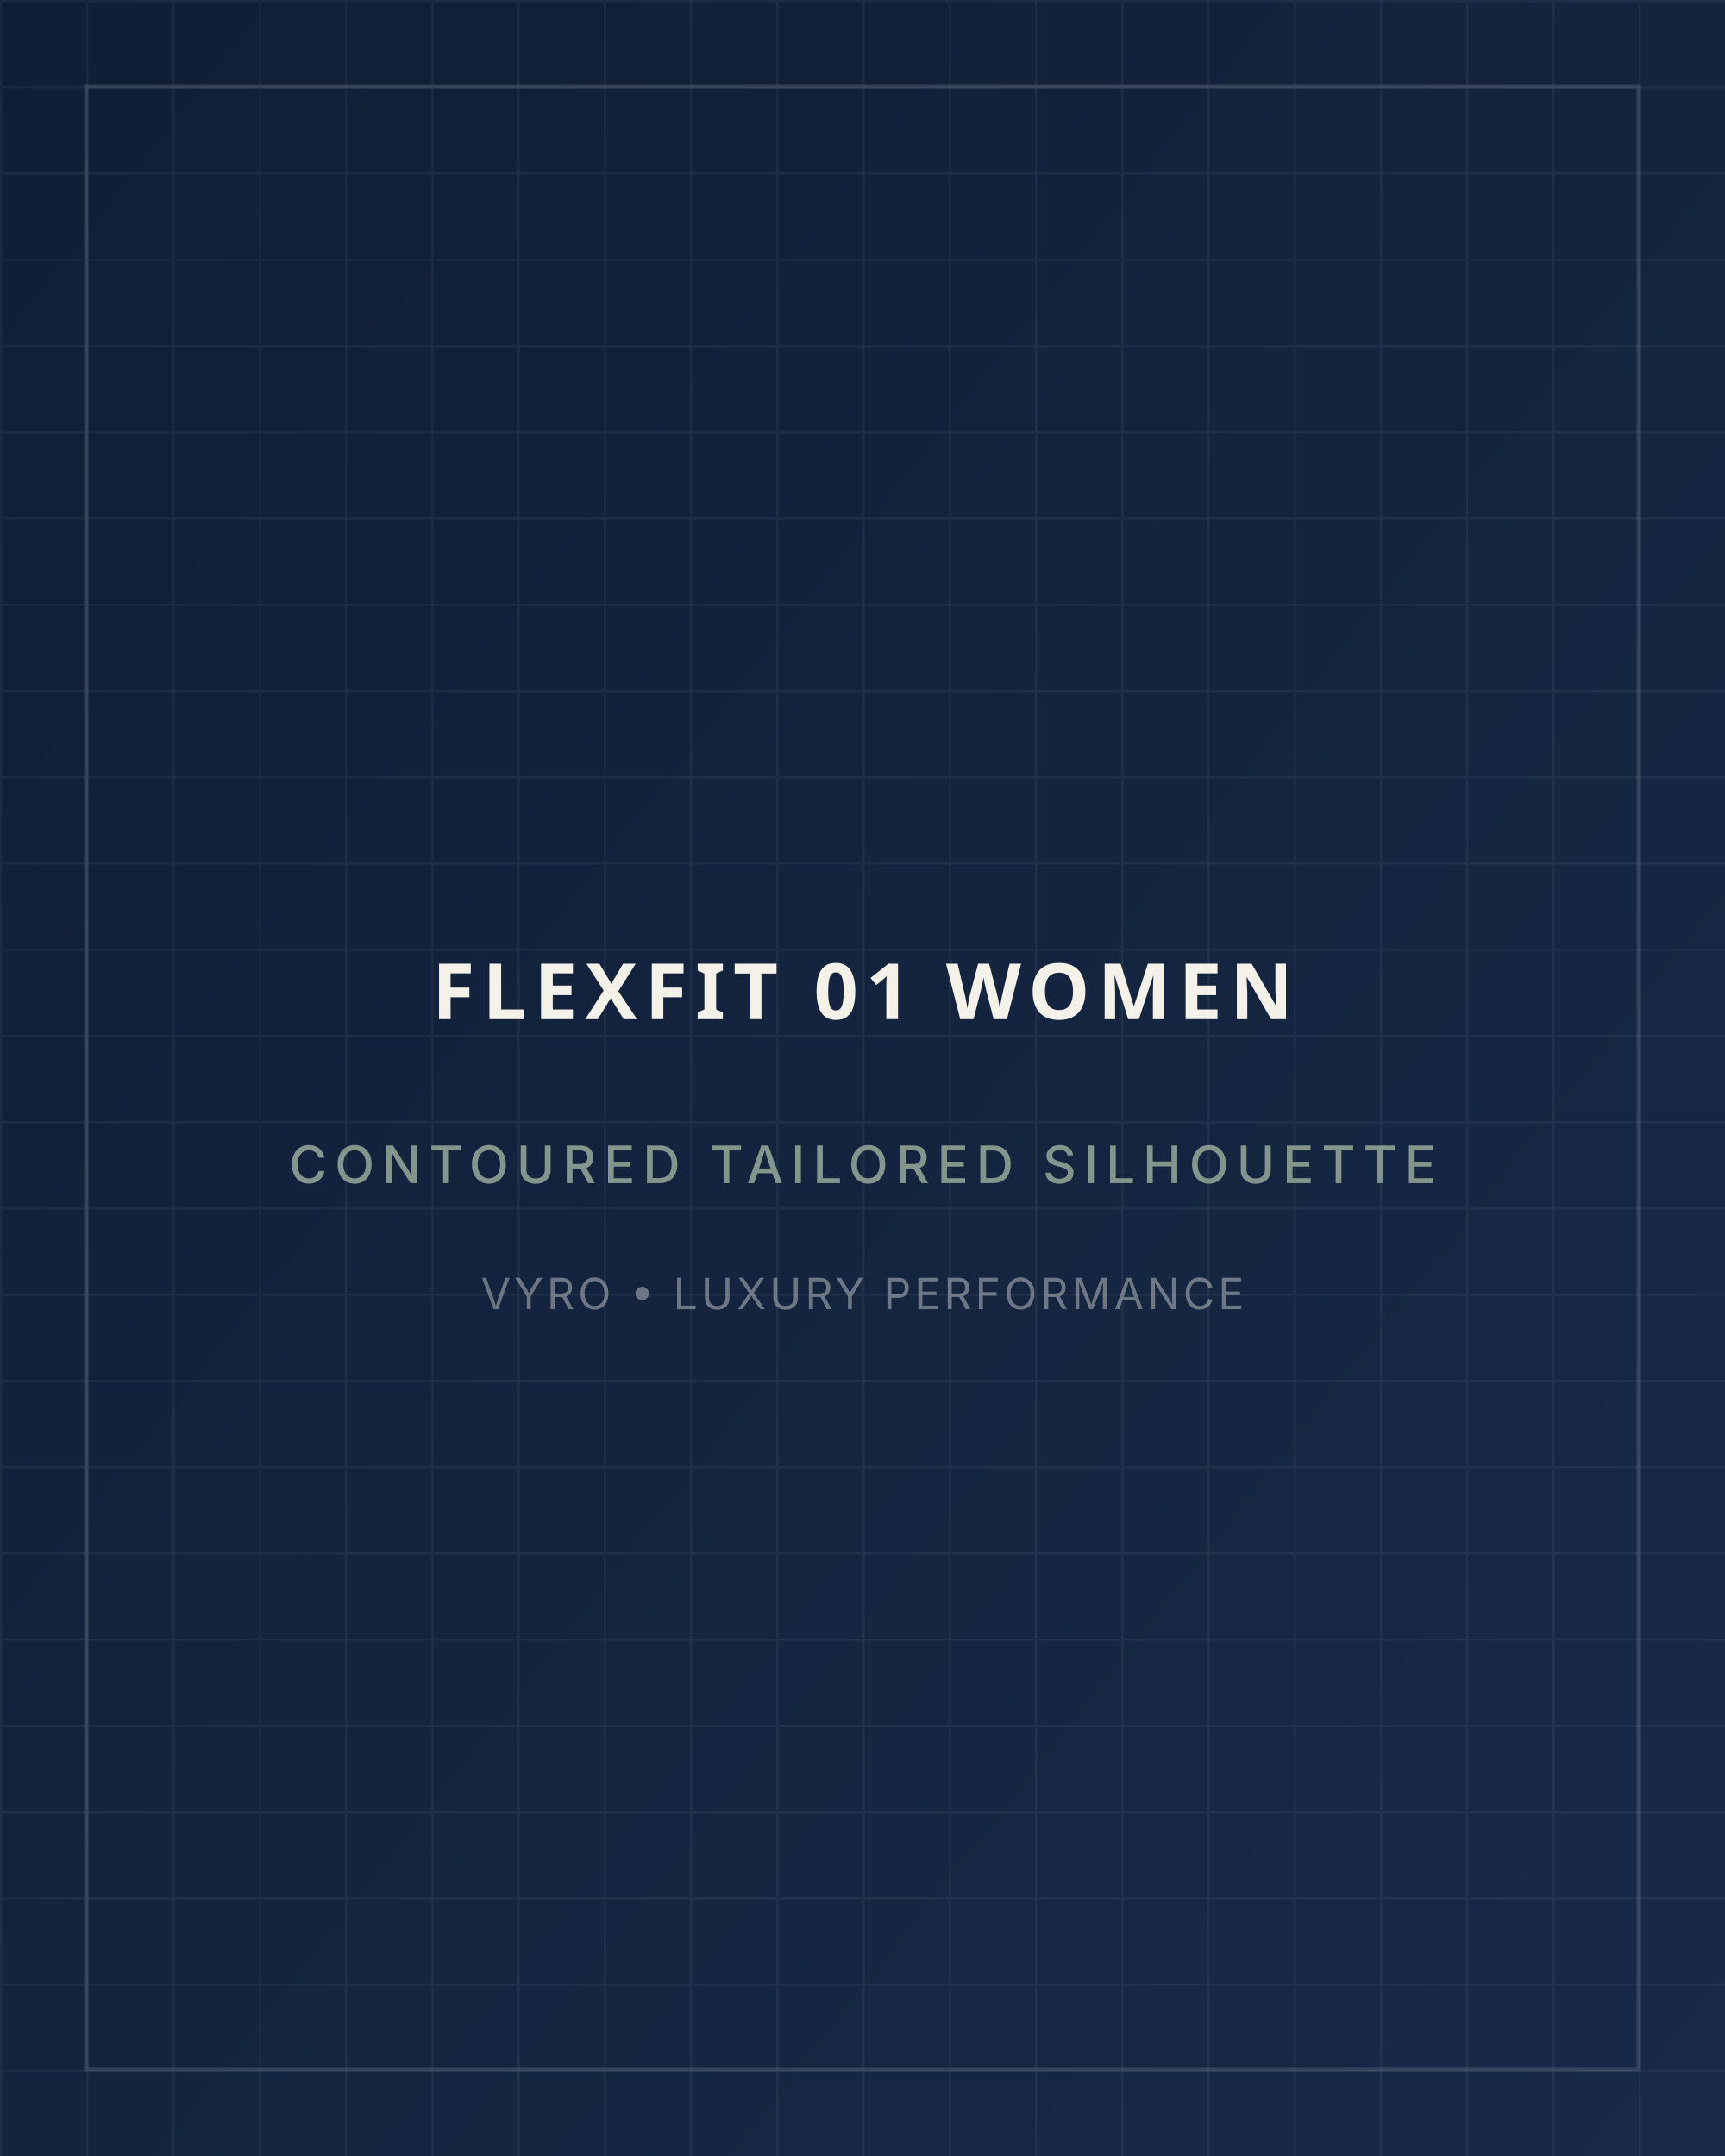
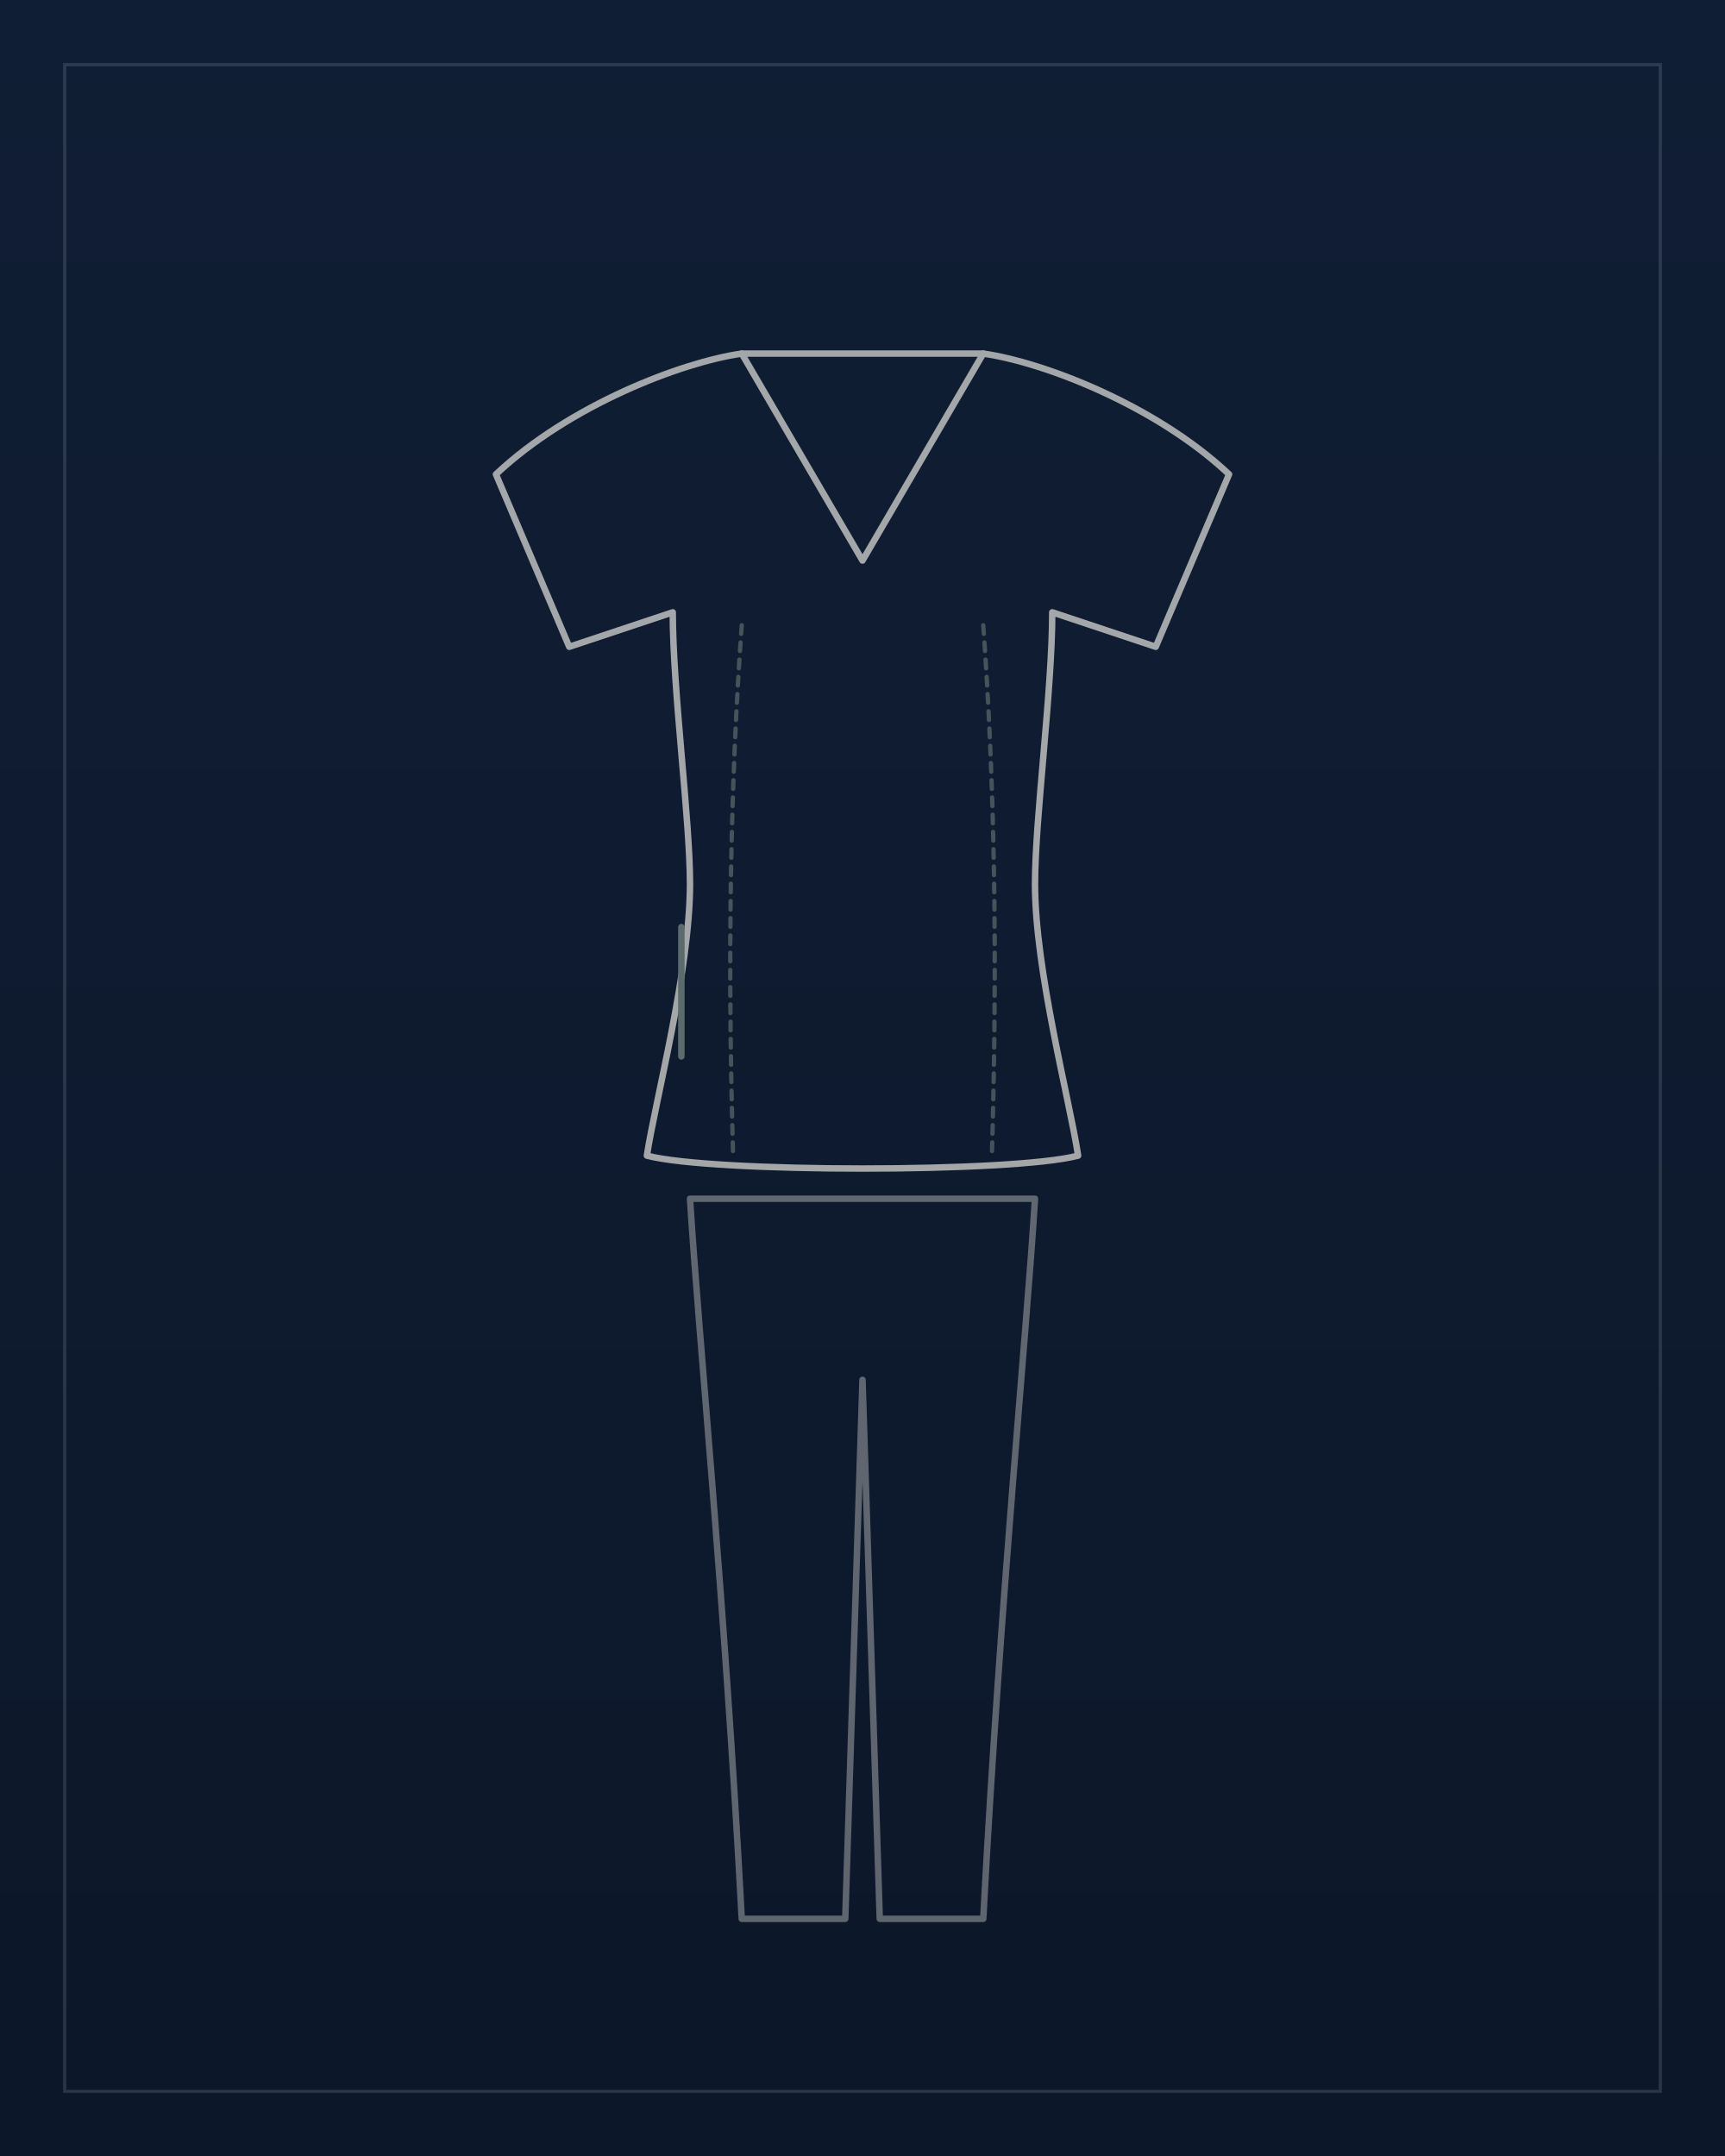
<svg xmlns="http://www.w3.org/2000/svg" viewBox="0 0 400 500" width="400" height="500">
  <defs>
-     <linearGradient id="bg" x1="0" y1="0" x2="1" y2="1">
+     <linearGradient id="pfw-bg" x1="0" y1="0" x2="0" y2="1">
      <stop offset="0%" stop-color="#101E35" />
-       <stop offset="100%" stop-color="#182a48" />
+       <stop offset="100%" stop-color="#0c1729" />
    </linearGradient>
-     <pattern id="grid" width="20" height="20" patternUnits="userSpaceOnUse">
-       <path d="M 20 0 L 0 0 0 20" fill="none" stroke="rgba(213,217,223,0.06)" stroke-width="1" />
-     </pattern>
  </defs>
-   <rect width="100%" height="100%" fill="url(#bg)" />
-   <rect width="100%" height="100%" fill="url(#grid)" />
-   <rect x="20" y="20" width="360" height="460" fill="none" stroke="rgba(213,217,223,0.15)" stroke-width="1" />
-   <text x="50%" y="46%" dominant-baseline="middle" text-anchor="middle" fill="#F4F1E9" font-family="'Manrope', sans-serif" font-size="18" font-weight="800" letter-spacing="0.1em" text-transform="uppercase">FLEXFIT 01 WOMEN</text>
-   <text x="50%" y="54%" dominant-baseline="middle" text-anchor="middle" fill="#84958C" font-family="'Inter', sans-serif" font-size="12" font-weight="500" letter-spacing="0.15em" text-transform="uppercase">CONTOURED TAILORED SILHOUETTE</text>
-   <text x="50%" y="60%" dominant-baseline="middle" text-anchor="middle" fill="rgba(244,241,233,0.4)" font-family="'Inter', sans-serif" font-size="10" letter-spacing="0.08em">VYRO • LUXURY PERFORMANCE</text>
+   <rect width="400" height="500" fill="url(#pfw-bg)" />
+   <rect x="15" y="15" width="370" height="470" fill="none" stroke="#D5D9DF" stroke-width="0.75" opacity="0.15" />
+   <g fill="none" stroke="#F4F1E9" stroke-width="1.5" opacity="0.65" stroke-linecap="round" stroke-linejoin="round">
+     <path d="M172 82 L200 130 L228 82" />
+     <path d="M172 82 C158 84 132 94 115 110 L132 150 L156 142 C156 160 160 190 160 205 C160 225 152 255 150 268 C165 272 235 272 250 268 C248 255 240 225 240 205 C240 190 244 160 244 142 L268 150 L285 110 C268 94 242 84 228 82 Z" />
+     <path d="M172 145 Q168 200 170 268 M228 145 Q232 200 230 268" stroke="#84958C" stroke-width="1" stroke-dasharray="2 2" opacity="0.7" />
+     <path d="M158 215 L158 245" stroke="#84958C" stroke-width="1.5" />
+     <path d="M160 278 L240 278 C238 310 232 370 228 445 L204 445 L200 320 L196 445 L172 445 C168 370 162 310 160 278 Z" opacity="0.55" />
+   </g>
</svg>
